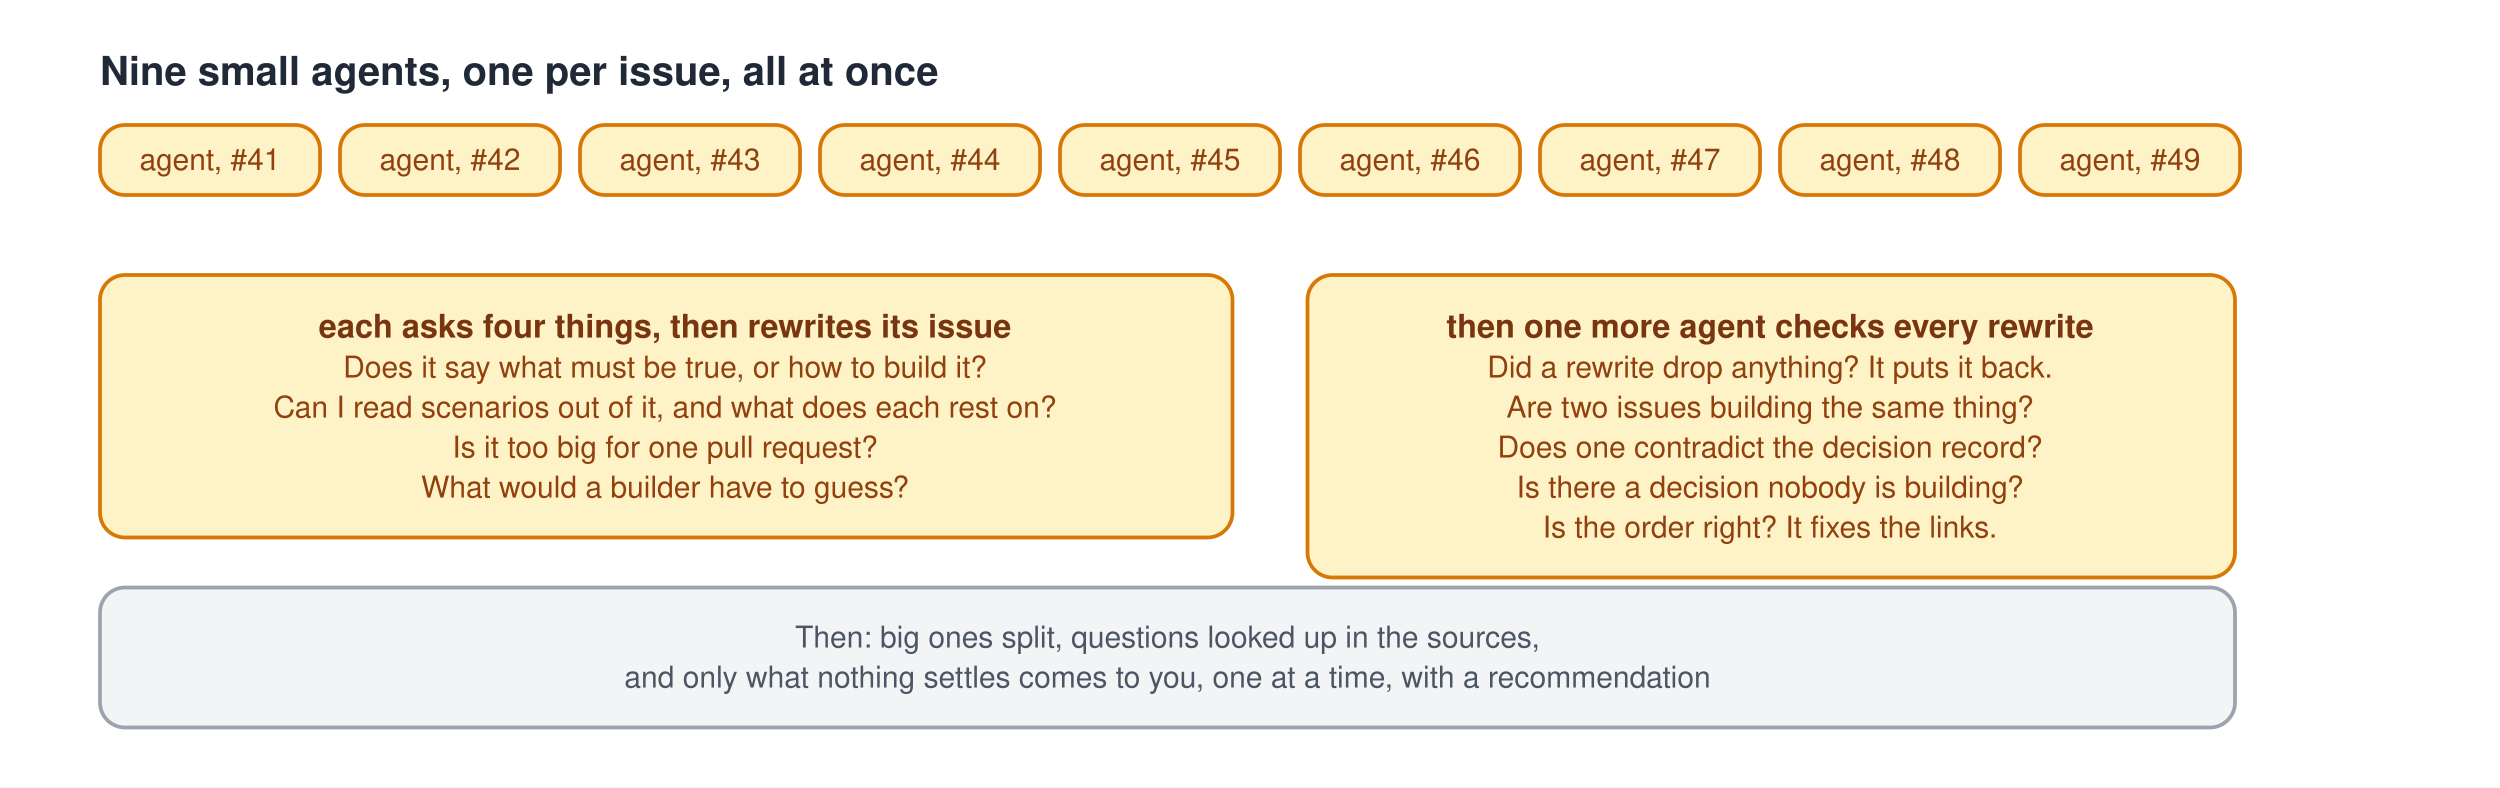
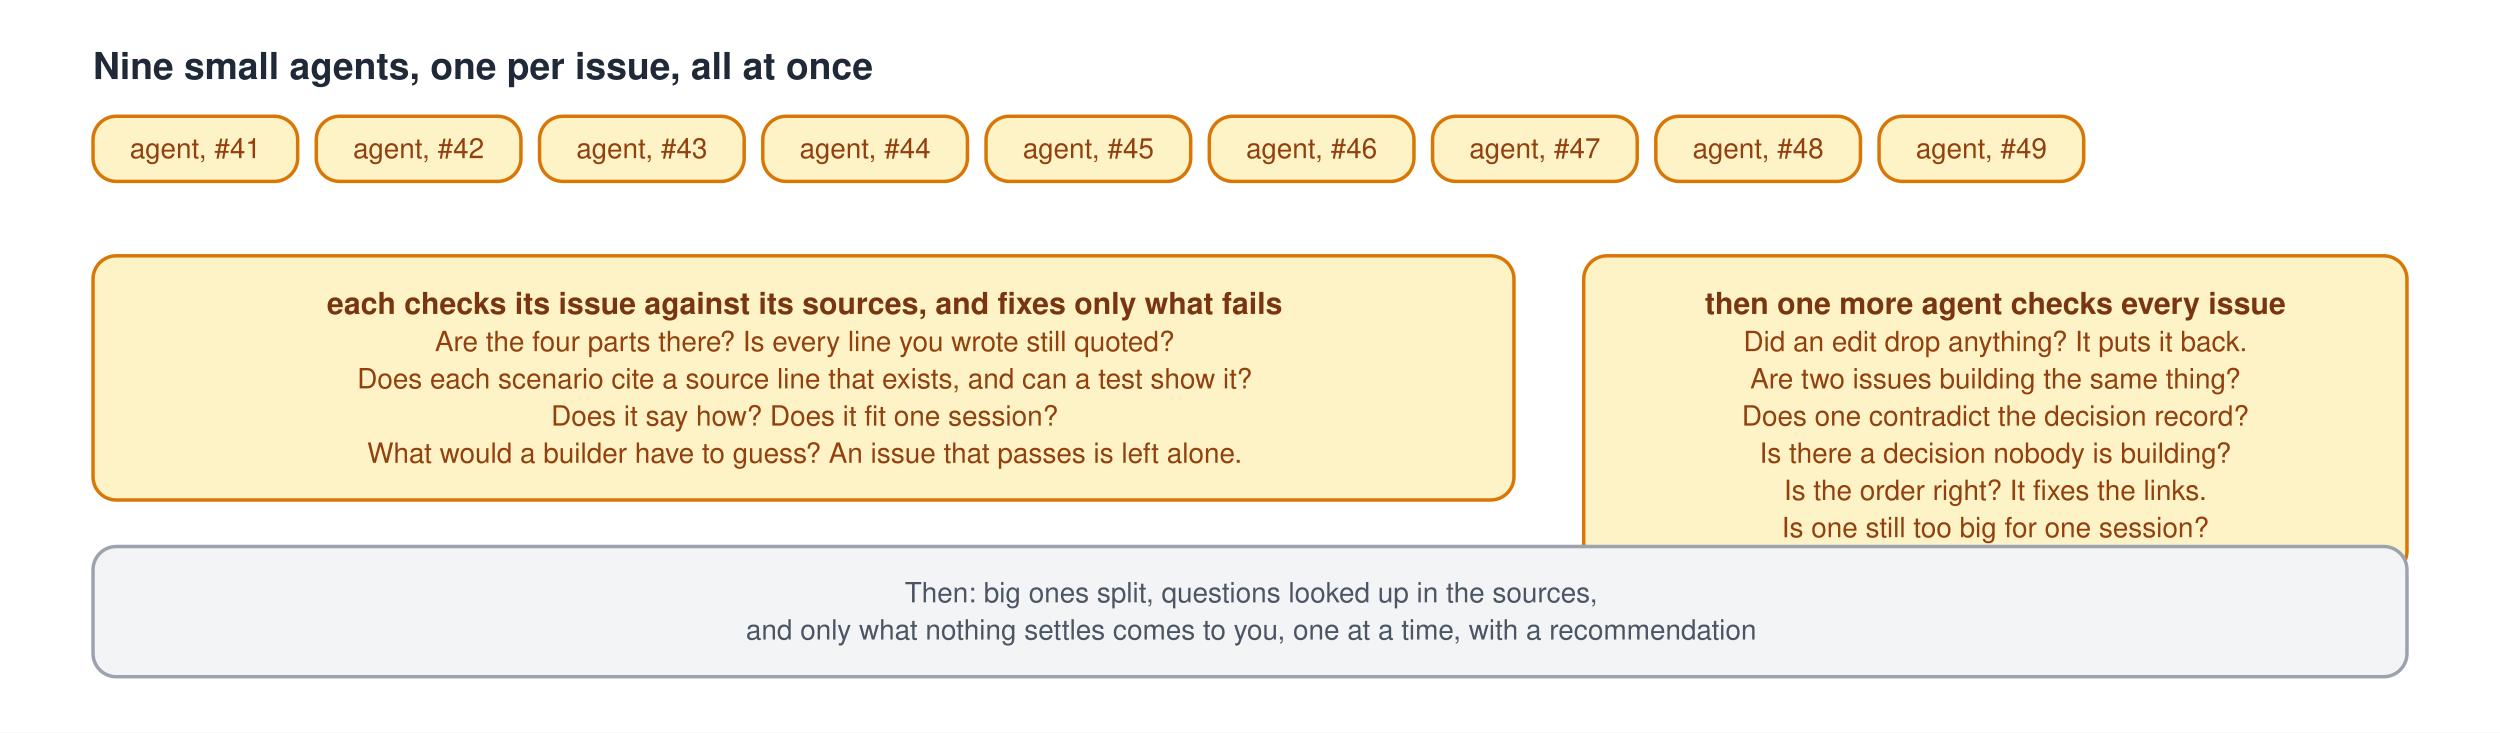
- <svg xmlns="http://www.w3.org/2000/svg" width="1000" height="315" viewBox="0 0 1000 315" font-family="-apple-system, Segoe UI, Helvetica, Arial, sans-serif" font-size="14">
-   <rect width="1000" height="315" fill="#ffffff" />
+ <svg xmlns="http://www.w3.org/2000/svg" width="1075" height="315" viewBox="0 0 1075 315" font-family="-apple-system, Segoe UI, Helvetica, Arial, sans-serif" font-size="14">
+   <rect width="1075" height="315" fill="#ffffff" />
  <defs>
    <marker id="m16a34a" markerWidth="10" markerHeight="10" refX="9" refY="5" orient="auto">
      <path d="M0,0 L10,5 L0,10 z" fill="#16a34a" />
    </marker>
    <marker id="m6366f1" markerWidth="10" markerHeight="10" refX="9" refY="5" orient="auto">
      <path d="M0,0 L10,5 L0,10 z" fill="#6366f1" />
    </marker>
    <marker id="m6b7280" markerWidth="10" markerHeight="10" refX="9" refY="5" orient="auto">
      <path d="M0,0 L10,5 L0,10 z" fill="#6b7280" />
    </marker>
    <marker id="md97706" markerWidth="10" markerHeight="10" refX="9" refY="5" orient="auto">
      <path d="M0,0 L10,5 L0,10 z" fill="#d97706" />
    </marker>
    <marker id="mdb2777" markerWidth="10" markerHeight="10" refX="9" refY="5" orient="auto">
      <path d="M0,0 L10,5 L0,10 z" fill="#db2777" />
    </marker>
    <marker id="mdc2626" markerWidth="10" markerHeight="10" refX="9" refY="5" orient="auto">
      <path d="M0,0 L10,5 L0,10 z" fill="#dc2626" />
    </marker>
  </defs>
  <text x="40" y="34" text-anchor="start" font-size="16" font-weight="600" fill="#1f2937">Nine small agents, one per issue, all at once</text>
  <rect x="40" y="50" width="88" height="28" rx="10" fill="#fef3c7" stroke="#d97706" stroke-width="1.5" />
  <text x="84" y="68" text-anchor="middle" font-size="12" fill="#92400e">agent, #41</text>
  <rect x="136" y="50" width="88" height="28" rx="10" fill="#fef3c7" stroke="#d97706" stroke-width="1.5" />
  <text x="180" y="68" text-anchor="middle" font-size="12" fill="#92400e">agent, #42</text>
  <rect x="232" y="50" width="88" height="28" rx="10" fill="#fef3c7" stroke="#d97706" stroke-width="1.5" />
  <text x="276" y="68" text-anchor="middle" font-size="12" fill="#92400e">agent, #43</text>
  <rect x="328" y="50" width="88" height="28" rx="10" fill="#fef3c7" stroke="#d97706" stroke-width="1.5" />
  <text x="372" y="68" text-anchor="middle" font-size="12" fill="#92400e">agent, #44</text>
  <rect x="424" y="50" width="88" height="28" rx="10" fill="#fef3c7" stroke="#d97706" stroke-width="1.5" />
  <text x="468" y="68" text-anchor="middle" font-size="12" fill="#92400e">agent, #45</text>
  <rect x="520" y="50" width="88" height="28" rx="10" fill="#fef3c7" stroke="#d97706" stroke-width="1.5" />
  <text x="564" y="68" text-anchor="middle" font-size="12" fill="#92400e">agent, #46</text>
  <rect x="616" y="50" width="88" height="28" rx="10" fill="#fef3c7" stroke="#d97706" stroke-width="1.5" />
  <text x="660" y="68" text-anchor="middle" font-size="12" fill="#92400e">agent, #47</text>
  <rect x="712" y="50" width="88" height="28" rx="10" fill="#fef3c7" stroke="#d97706" stroke-width="1.5" />
  <text x="756" y="68" text-anchor="middle" font-size="12" fill="#92400e">agent, #48</text>
  <rect x="808" y="50" width="88" height="28" rx="10" fill="#fef3c7" stroke="#d97706" stroke-width="1.5" />
  <text x="852" y="68" text-anchor="middle" font-size="12" fill="#92400e">agent, #49</text>
-   <rect x="40" y="110" width="453" height="105" rx="10" fill="#fef3c7" stroke="#d97706" stroke-width="1.5" />
-   <text x="266" y="135" text-anchor="middle" font-size="13" font-weight="600" fill="#78350f">each asks four things, then rewrites its issue</text>
-   <text x="266" y="151" text-anchor="middle" font-size="12" fill="#92400e">Does it say what must be true, or how to build it?</text>
-   <text x="266" y="167" text-anchor="middle" font-size="12" fill="#92400e">Can I read scenarios out of it, and what does each rest on?</text>
-   <text x="266" y="183" text-anchor="middle" font-size="12" fill="#92400e">Is it too big for one pull request?</text>
-   <text x="266" y="199" text-anchor="middle" font-size="12" fill="#92400e">What would a builder have to guess?</text>
-   <rect x="523" y="110" width="371" height="121" rx="10" fill="#fef3c7" stroke="#d97706" stroke-width="1.5" />
-   <text x="708" y="135" text-anchor="middle" font-size="13" font-weight="600" fill="#78350f">then one more agent checks every rewrite</text>
-   <text x="708" y="151" text-anchor="middle" font-size="12" fill="#92400e">Did a rewrite drop anything? It puts it back.</text>
-   <text x="708" y="167" text-anchor="middle" font-size="12" fill="#92400e">Are two issues building the same thing?</text>
-   <text x="708" y="183" text-anchor="middle" font-size="12" fill="#92400e">Does one contradict the decision record?</text>
-   <text x="708" y="199" text-anchor="middle" font-size="12" fill="#92400e">Is there a decision nobody is building?</text>
-   <text x="708" y="215" text-anchor="middle" font-size="12" fill="#92400e">Is the order right? It fixes the links.</text>
-   <rect x="40" y="235" width="854" height="56" rx="10" fill="#f3f4f6" stroke="#9ca3af" stroke-width="1.5" />
-   <text x="467" y="259" text-anchor="middle" font-size="12" fill="#4b5563">Then: big ones split, questions looked up in the sources,</text>
-   <text x="467" y="275" text-anchor="middle" font-size="12" fill="#4b5563">and only what nothing settles comes to you, one at a time, with a recommendation</text>
+   <rect x="40" y="110" width="611" height="105" rx="10" fill="#fef3c7" stroke="#d97706" stroke-width="1.5" />
+   <text x="346" y="135" text-anchor="middle" font-size="13" font-weight="600" fill="#78350f">each checks its issue against its sources, and fixes only what fails</text>
+   <text x="346" y="151" text-anchor="middle" font-size="12" fill="#92400e">Are the four parts there? Is every line you wrote still quoted?</text>
+   <text x="346" y="167" text-anchor="middle" font-size="12" fill="#92400e">Does each scenario cite a source line that exists, and can a test show it?</text>
+   <text x="346" y="183" text-anchor="middle" font-size="12" fill="#92400e">Does it say how? Does it fit one session?</text>
+   <text x="346" y="199" text-anchor="middle" font-size="12" fill="#92400e">What would a builder have to guess? An issue that passes is left alone.</text>
+   <rect x="681" y="110" width="354" height="137" rx="10" fill="#fef3c7" stroke="#d97706" stroke-width="1.5" />
+   <text x="858" y="135" text-anchor="middle" font-size="13" font-weight="600" fill="#78350f">then one more agent checks every issue</text>
+   <text x="858" y="151" text-anchor="middle" font-size="12" fill="#92400e">Did an edit drop anything? It puts it back.</text>
+   <text x="858" y="167" text-anchor="middle" font-size="12" fill="#92400e">Are two issues building the same thing?</text>
+   <text x="858" y="183" text-anchor="middle" font-size="12" fill="#92400e">Does one contradict the decision record?</text>
+   <text x="858" y="199" text-anchor="middle" font-size="12" fill="#92400e">Is there a decision nobody is building?</text>
+   <text x="858" y="215" text-anchor="middle" font-size="12" fill="#92400e">Is the order right? It fixes the links.</text>
+   <text x="858" y="231" text-anchor="middle" font-size="12" fill="#92400e">Is one still too big for one session?</text>
+   <rect x="40" y="235" width="995" height="56" rx="10" fill="#f3f4f6" stroke="#9ca3af" stroke-width="1.5" />
+   <text x="538" y="259" text-anchor="middle" font-size="12" fill="#4b5563">Then: big ones split, questions looked up in the sources,</text>
+   <text x="538" y="275" text-anchor="middle" font-size="12" fill="#4b5563">and only what nothing settles comes to you, one at a time, with a recommendation</text>
</svg>
